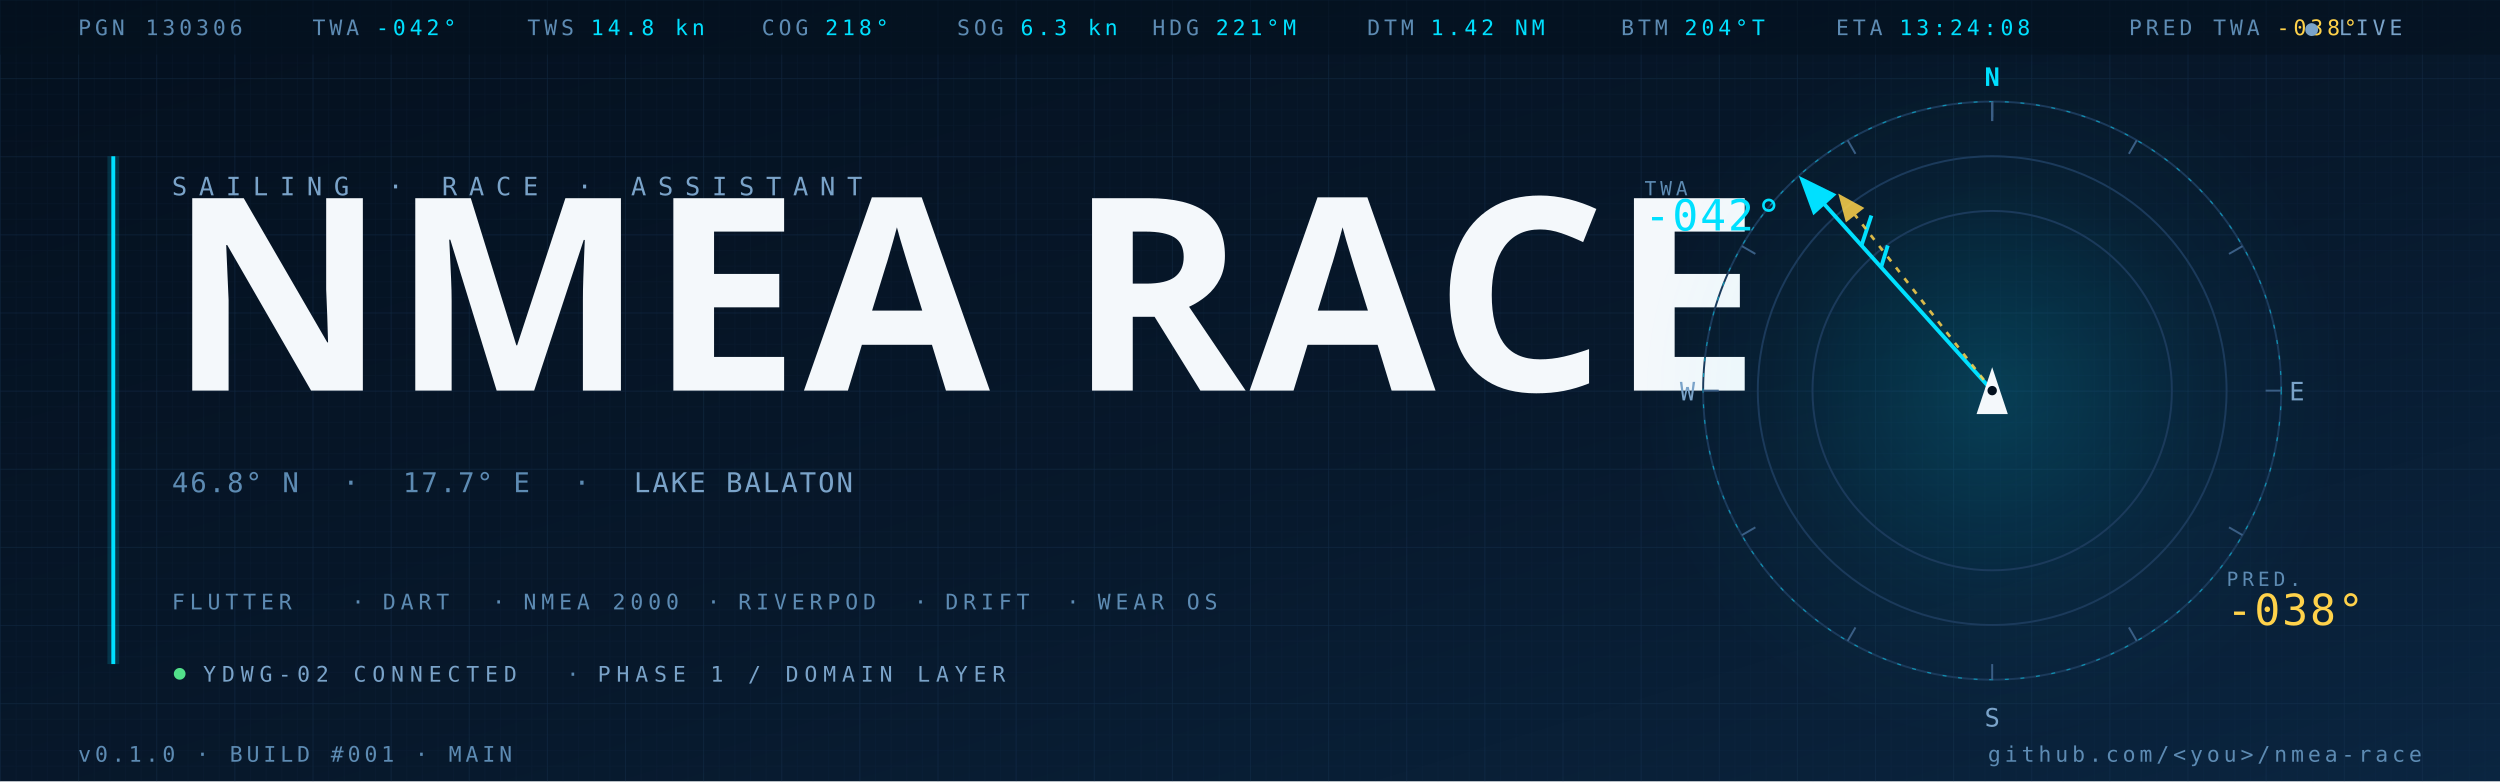
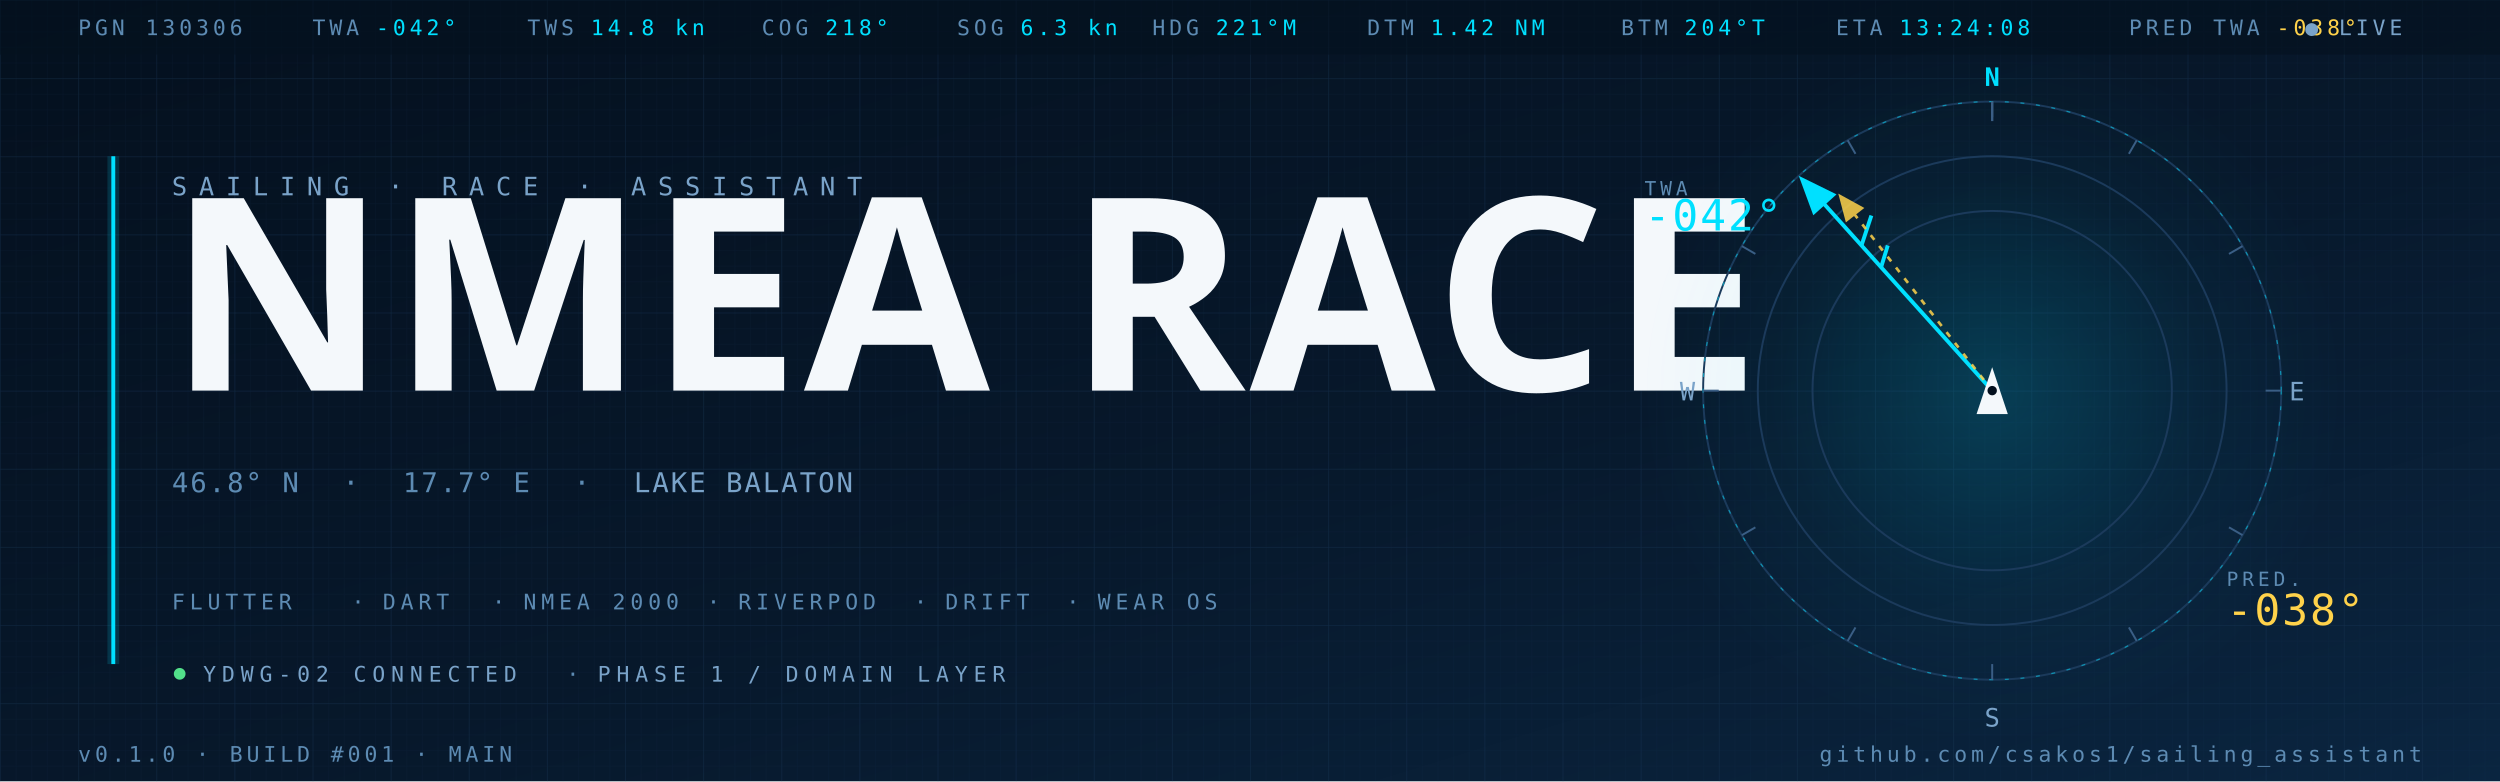
<svg xmlns="http://www.w3.org/2000/svg" viewBox="0 0 1280 400" role="img" aria-label="NMEA Race — Sailing Race Assistant for B&amp;G NMEA 2000 instruments">
  <defs>
    <linearGradient id="bg" x1="0" y1="0" x2="1" y2="1">
      <stop offset="0%" stop-color="#04101e" />
      <stop offset="55%" stop-color="#07182b" />
      <stop offset="100%" stop-color="#0a2540" />
    </linearGradient>
    <linearGradient id="accentLine" x1="0" y1="0" x2="1" y2="0">
      <stop offset="0%" stop-color="#00e0ff" stop-opacity="0" />
      <stop offset="50%" stop-color="#00e0ff" stop-opacity="0.9" />
      <stop offset="100%" stop-color="#00e0ff" stop-opacity="0" />
    </linearGradient>
    <radialGradient id="compassGlow" cx="50%" cy="50%" r="50%">
      <stop offset="0%" stop-color="#00e0ff" stop-opacity="0.18" />
      <stop offset="60%" stop-color="#00e0ff" stop-opacity="0.04" />
      <stop offset="100%" stop-color="#00e0ff" stop-opacity="0" />
    </radialGradient>
    <pattern id="grid" width="40" height="40" patternUnits="userSpaceOnUse">
      <path d="M 40 0 L 0 0 0 40" fill="none" stroke="#1b3a5b" stroke-width="0.5" opacity="0.45" />
    </pattern>
    <pattern id="gridFine" width="8" height="8" patternUnits="userSpaceOnUse">
      <path d="M 8 0 L 0 0 0 8" fill="none" stroke="#1b3a5b" stroke-width="0.3" opacity="0.25" />
    </pattern>
  </defs>
  <rect width="1280" height="400" fill="url(#bg)" />
  <rect width="1280" height="400" fill="url(#gridFine)" />
  <rect width="1280" height="400" fill="url(#grid)" />
  <g font-family="'JetBrains Mono','SF Mono','Consolas',monospace" font-size="11" fill="#5d8bb3" letter-spacing="2">
    <rect x="0" y="0" width="1280" height="28" fill="#04101e" opacity="0.6" />
    <line x1="0" y1="28" x2="1280" y2="28" stroke="url(#accentLine)" stroke-width="0.8" />
    <text x="40" y="18">PGN 130306</text>
    <text x="160" y="18">TWA <tspan fill="#00e0ff">-042°</tspan>
    </text>
    <text x="270" y="18">TWS <tspan fill="#00e0ff">14.8 kn</tspan>
    </text>
    <text x="390" y="18">COG <tspan fill="#00e0ff">218°</tspan>
    </text>
    <text x="490" y="18">SOG <tspan fill="#00e0ff">6.3 kn</tspan>
    </text>
    <text x="590" y="18">HDG <tspan fill="#00e0ff">221°M</tspan>
    </text>
    <text x="700" y="18">DTM <tspan fill="#00e0ff">1.42 NM</tspan>
    </text>
    <text x="830" y="18">BTM <tspan fill="#00e0ff">204°T</tspan>
    </text>
    <text x="940" y="18">ETA <tspan fill="#00e0ff">13:24:08</tspan>
    </text>
    <text x="1090" y="18">PRED TWA <tspan fill="#ffd24a">-038°</tspan>
    </text>
    <text x="1230" y="18" text-anchor="end" fill="#7aa3c9">● LIVE</text>
  </g>
  <g>
    <line x1="58" y1="80" x2="58" y2="340" stroke="#00e0ff" stroke-width="2" />
    <line x1="58" y1="80" x2="58" y2="340" stroke="#00e0ff" stroke-width="6" opacity="0.15" />
    <text x="88" y="100" font-family="'JetBrains Mono','SF Mono','Consolas',monospace" font-size="13" fill="#7aa3c9" letter-spacing="6">SAILING · RACE · ASSISTANT</text>
    <text x="86" y="200" font-family="'Bebas Neue','Oswald','Anton','Arial Narrow',sans-serif" font-size="138" font-weight="700" fill="#f4f8fb" letter-spacing="2">NMEA RACE</text>
    <line x1="88" y1="220" x2="660" y2="220" stroke="url(#accentLine)" stroke-width="1.2" />
    <text x="88" y="252" font-family="'JetBrains Mono','SF Mono','Consolas',monospace" font-size="14" fill="#9bb8d4" letter-spacing="1">
      <tspan fill="#5d8bb3">46.8° N</tspan>
      <tspan dx="14" fill="#5d8bb3">·</tspan>
      <tspan dx="14" fill="#5d8bb3">17.7° E</tspan>
      <tspan dx="14" fill="#5d8bb3">·</tspan>
      <tspan dx="14" fill="#7aa3c9">LAKE BALATON</tspan>
    </text>
    <g font-family="'JetBrains Mono','SF Mono','Consolas',monospace" font-size="11" fill="#5d8bb3" letter-spacing="2.5">
      <text x="88" y="312">FLUTTER</text>
      <text x="180" y="312">·</text>
      <text x="196" y="312">DART</text>
      <text x="252" y="312">·</text>
      <text x="268" y="312">NMEA 2000</text>
      <text x="362" y="312">·</text>
      <text x="378" y="312">RIVERPOD</text>
      <text x="468" y="312">·</text>
      <text x="484" y="312">DRIFT</text>
      <text x="546" y="312">·</text>
      <text x="562" y="312">WEAR OS</text>
    </g>
    <g font-family="'JetBrains Mono','SF Mono','Consolas',monospace" font-size="11" letter-spacing="3">
      <circle cx="92" cy="345" r="3" fill="#52e08a" />
      <text x="104" y="349" fill="#7aa3c9">YDWG-02 CONNECTED</text>
      <text x="290" y="349" fill="#5d8bb3">·</text>
      <text x="306" y="349" fill="#7aa3c9">PHASE 1 / DOMAIN LAYER</text>
    </g>
  </g>
  <g transform="translate(1020, 200)">
    <circle cx="0" cy="0" r="180" fill="url(#compassGlow)" />
    <circle cx="0" cy="0" r="148" fill="none" stroke="#1b3a5b" stroke-width="1" />
    <circle cx="0" cy="0" r="120" fill="none" stroke="#1b3a5b" stroke-width="1" />
    <circle cx="0" cy="0" r="92" fill="none" stroke="#1b3a5b" stroke-width="1" />
    <circle cx="0" cy="0" r="148" fill="none" stroke="#00e0ff" stroke-width="0.6" opacity="0.55" stroke-dasharray="2 6" />
    <g stroke="#3a5e85">
      <g id="ticks">
        <line x1="0" y1="-148" x2="0" y2="-138" stroke-width="1.2" />
      </g>
    </g>
    <g stroke="#3a5e85" stroke-width="1">
      <line x1="0" y1="-148" x2="0" y2="-140" transform="rotate(0)" />
      <line x1="0" y1="-148" x2="0" y2="-140" transform="rotate(30)" />
      <line x1="0" y1="-148" x2="0" y2="-140" transform="rotate(60)" />
      <line x1="0" y1="-148" x2="0" y2="-140" transform="rotate(90)" />
      <line x1="0" y1="-148" x2="0" y2="-140" transform="rotate(120)" />
      <line x1="0" y1="-148" x2="0" y2="-140" transform="rotate(150)" />
      <line x1="0" y1="-148" x2="0" y2="-140" transform="rotate(180)" />
      <line x1="0" y1="-148" x2="0" y2="-140" transform="rotate(210)" />
      <line x1="0" y1="-148" x2="0" y2="-140" transform="rotate(240)" />
      <line x1="0" y1="-148" x2="0" y2="-140" transform="rotate(270)" />
      <line x1="0" y1="-148" x2="0" y2="-140" transform="rotate(300)" />
      <line x1="0" y1="-148" x2="0" y2="-140" transform="rotate(330)" />
    </g>
    <g font-family="'JetBrains Mono','SF Mono','Consolas',monospace" font-size="13" fill="#7aa3c9" letter-spacing="2">
      <text x="0" y="-156" text-anchor="middle" fill="#00e0ff" font-weight="700">N</text>
      <text x="156" y="5" text-anchor="middle">E</text>
      <text x="0" y="172" text-anchor="middle">S</text>
      <text x="-156" y="5" text-anchor="middle">W</text>
    </g>
    <g transform="rotate(-42)">
      <line x1="0" y1="0" x2="0" y2="-132" stroke="#00e0ff" stroke-width="2" />
      <polygon points="0,-148 -8,-128 8,-128" fill="#00e0ff" />
      <line x1="0" y1="-100" x2="14" y2="-108" stroke="#00e0ff" stroke-width="2" />
      <line x1="0" y1="-85" x2="10" y2="-91" stroke="#00e0ff" stroke-width="2" />
    </g>
    <g transform="rotate(-38)" opacity="0.85">
      <line x1="0" y1="0" x2="0" y2="-118" stroke="#ffd24a" stroke-width="1.4" stroke-dasharray="3 4" />
      <polygon points="0,-128 -6,-114 6,-114" fill="#ffd24a" />
    </g>
    <g>
      <polygon points="0,-12 -8,12 8,12" fill="#f4f8fb" />
      <circle cx="0" cy="0" r="3" fill="#04101e" stroke="#f4f8fb" stroke-width="1.2" />
    </g>
    <g font-family="'JetBrains Mono','SF Mono','Consolas',monospace">
      <text x="-178" y="-100" font-size="10" fill="#5d8bb3" letter-spacing="2">TWA</text>
      <text x="-178" y="-82" font-size="22" fill="#00e0ff" letter-spacing="1">-042°</text>
      <text x="120" y="100" font-size="10" fill="#5d8bb3" letter-spacing="2">PRED.</text>
      <text x="120" y="120" font-size="22" fill="#ffd24a" letter-spacing="1">-038°</text>
    </g>
  </g>
  <line x1="0" y1="372" x2="1280" y2="372" stroke="url(#accentLine)" stroke-width="0.8" />
  <g font-family="'JetBrains Mono','SF Mono','Consolas',monospace" font-size="11" fill="#5d8bb3" letter-spacing="2">
    <text x="40" y="390">v0.1.0 · BUILD #001 · MAIN</text>
-     <text x="1240" y="390" text-anchor="end">github.com/&lt;you&gt;/nmea-race</text>
+     <text x="1240" y="390" text-anchor="end">github.com/csakos1/sailing_assistant</text>
  </g>
</svg>
